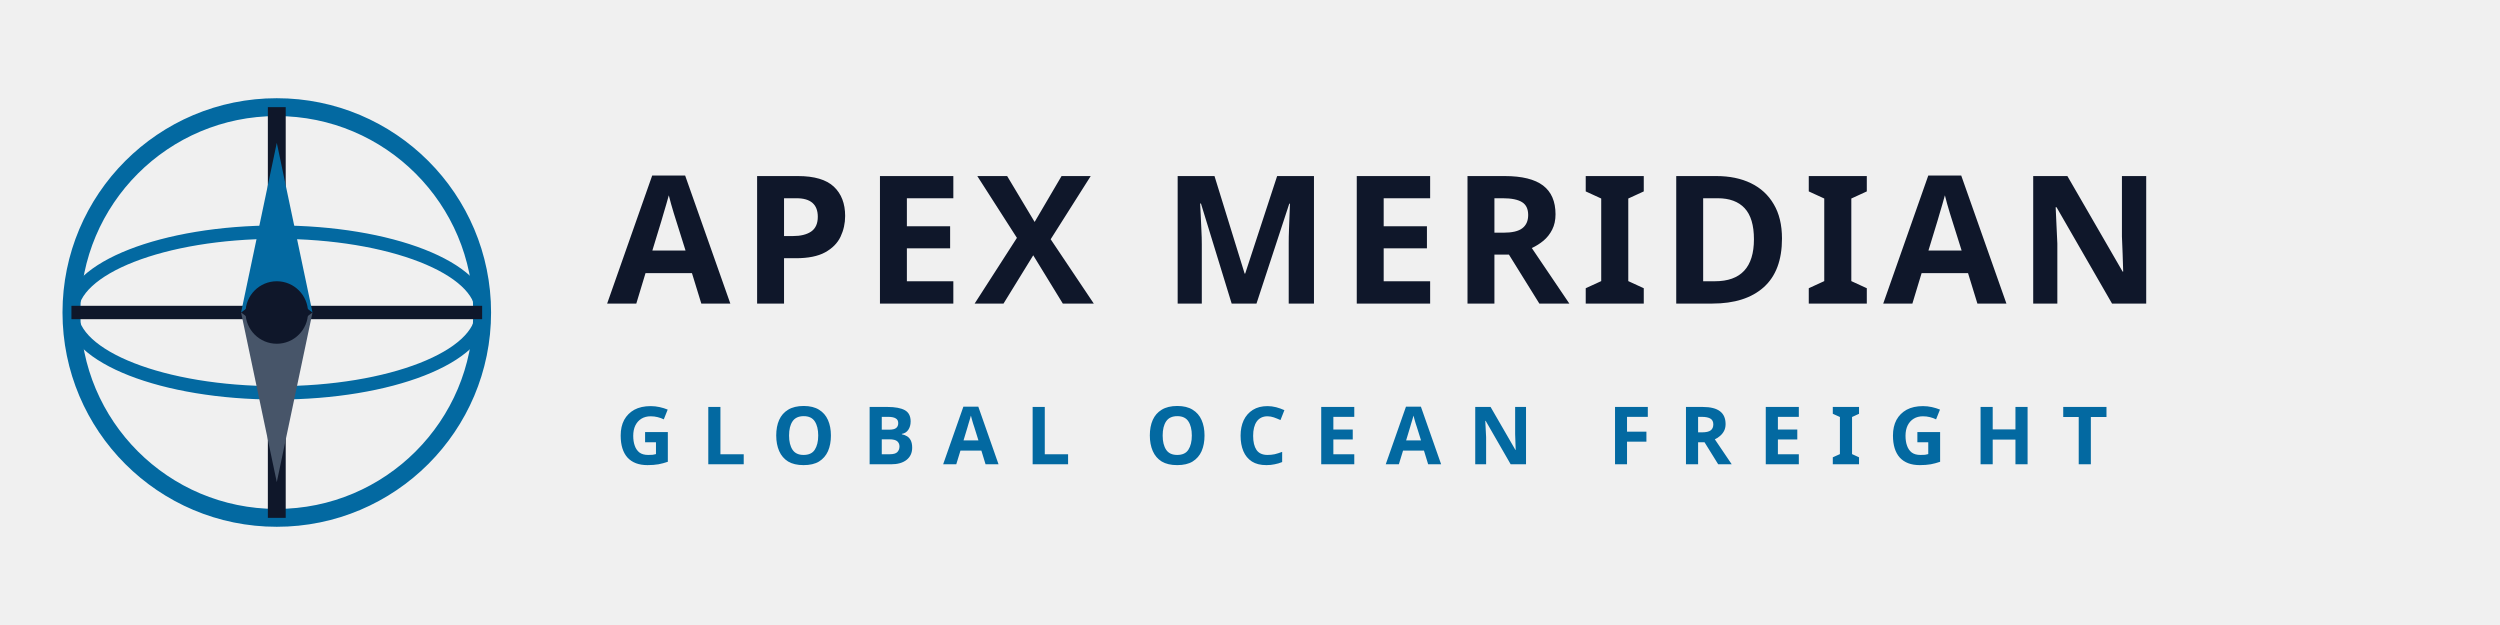
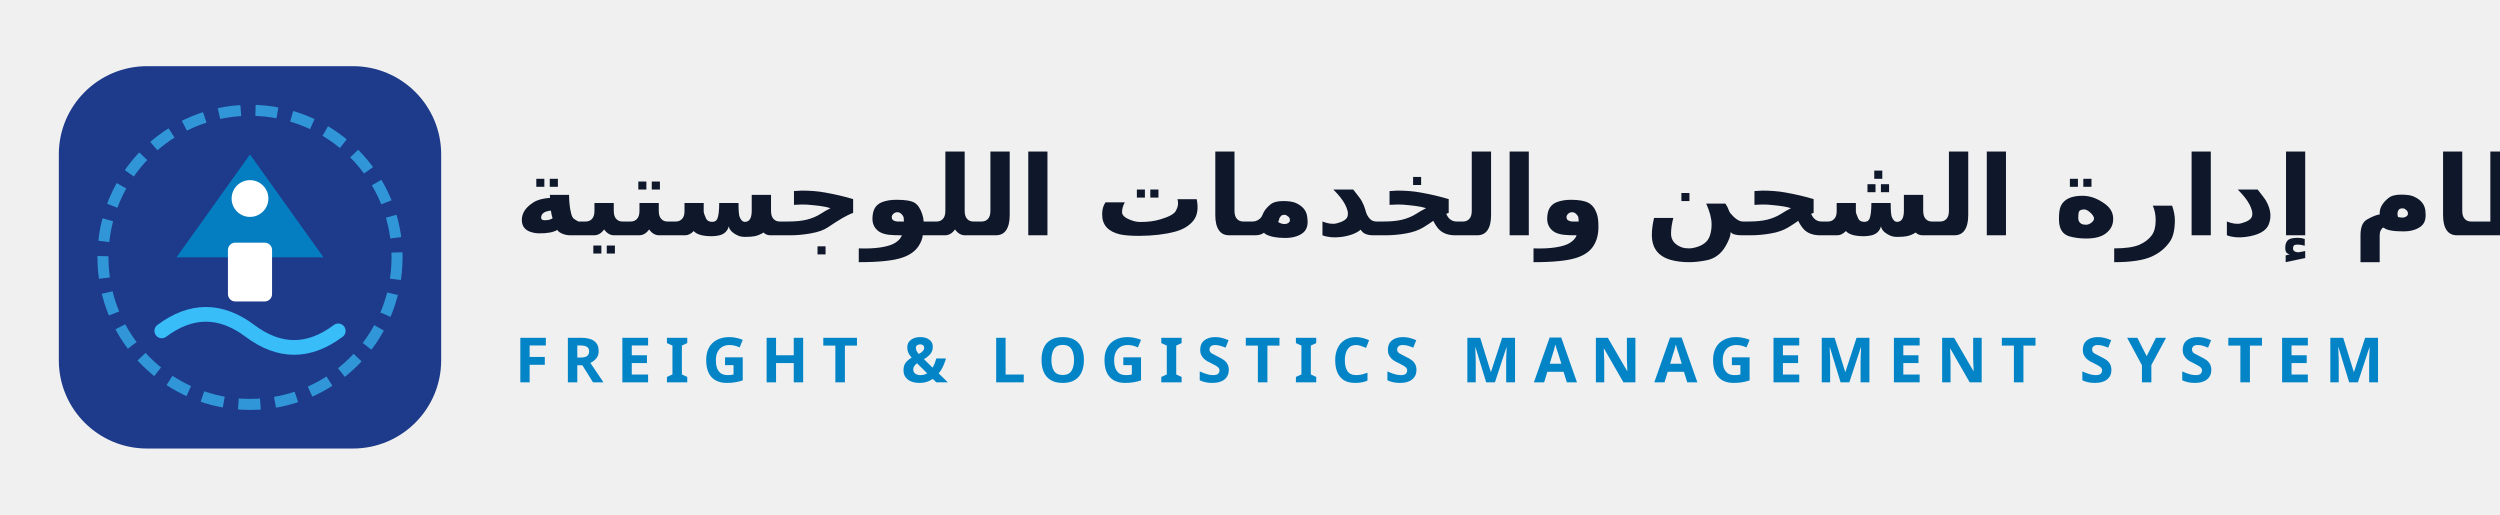
- <svg xmlns="http://www.w3.org/2000/svg" viewBox="0 0 280 70" fill="none">
-   <g transform="translate(6, 10)">
-     <circle cx="25" cy="25" r="23" stroke="#0369a1" stroke-width="2" />
-     <ellipse cx="25" cy="25" rx="23" ry="9" stroke="#0369a1" stroke-width="1.5" />
-     <line x1="25" y1="2" x2="25" y2="48" stroke="#0f172a" stroke-width="2" />
-     <line x1="2" y1="25" x2="48" y2="25" stroke="#0f172a" stroke-width="1.5" />
-     <polygon points="25,6 29,25 25,22 21,25" fill="#0369a1" />
-     <polygon points="25,44 29,25 25,28 21,25" fill="#475569" />
-     <circle cx="25" cy="25" r="3.5" fill="#0f172a" />
+ <svg xmlns="http://www.w3.org/2000/svg" viewBox="0 0 340 70" fill="none">
+   <g transform="translate(8, 9)">
+     <rect width="52" height="52" rx="12" fill="#1e3a8a" />
+     <circle cx="26" cy="26" r="20" stroke="#38bdf8" stroke-width="1.5" stroke-dasharray="3 2" opacity="0.7" />
+     <path d="M14 36C18 33 22 33 26 36C30 39 34 39 38 36" stroke="#38bdf8" stroke-width="2" stroke-linecap="round" />
+     <path d="M16 26L26 12L36 26H16Z" fill="#0284c7" opacity="0.9" />
+     <rect x="23" y="24" width="6" height="8" rx="1" fill="#ffffff" />
+     <circle cx="26" cy="18" r="2.5" fill="#ffffff" />
  </g>
-   <text x="68" y="34" font-family="'Cairo', system-ui, sans-serif" font-size="20" font-weight="800" fill="#0f172a" letter-spacing="1.2">APEX MERIDIAN</text>
-   <text x="69" y="52" font-family="'Cairo', system-ui, sans-serif" font-size="9" font-weight="700" fill="#0369a1" letter-spacing="3">GLOBAL OCEAN FREIGHT</text>
+   <text x="70" y="32" font-family="'Cairo', system-ui, sans-serif" font-size="15" font-weight="800" fill="#0f172a">نظام إدارة الشحن والخدمات اللوجستية</text>
+   <text x="70" y="52" font-family="system-ui, sans-serif" font-size="8.5" font-weight="700" fill="#0284c7" letter-spacing="1.8">FREIGHT &amp; LOGISTICS MANAGEMENT SYSTEM</text>
</svg>
